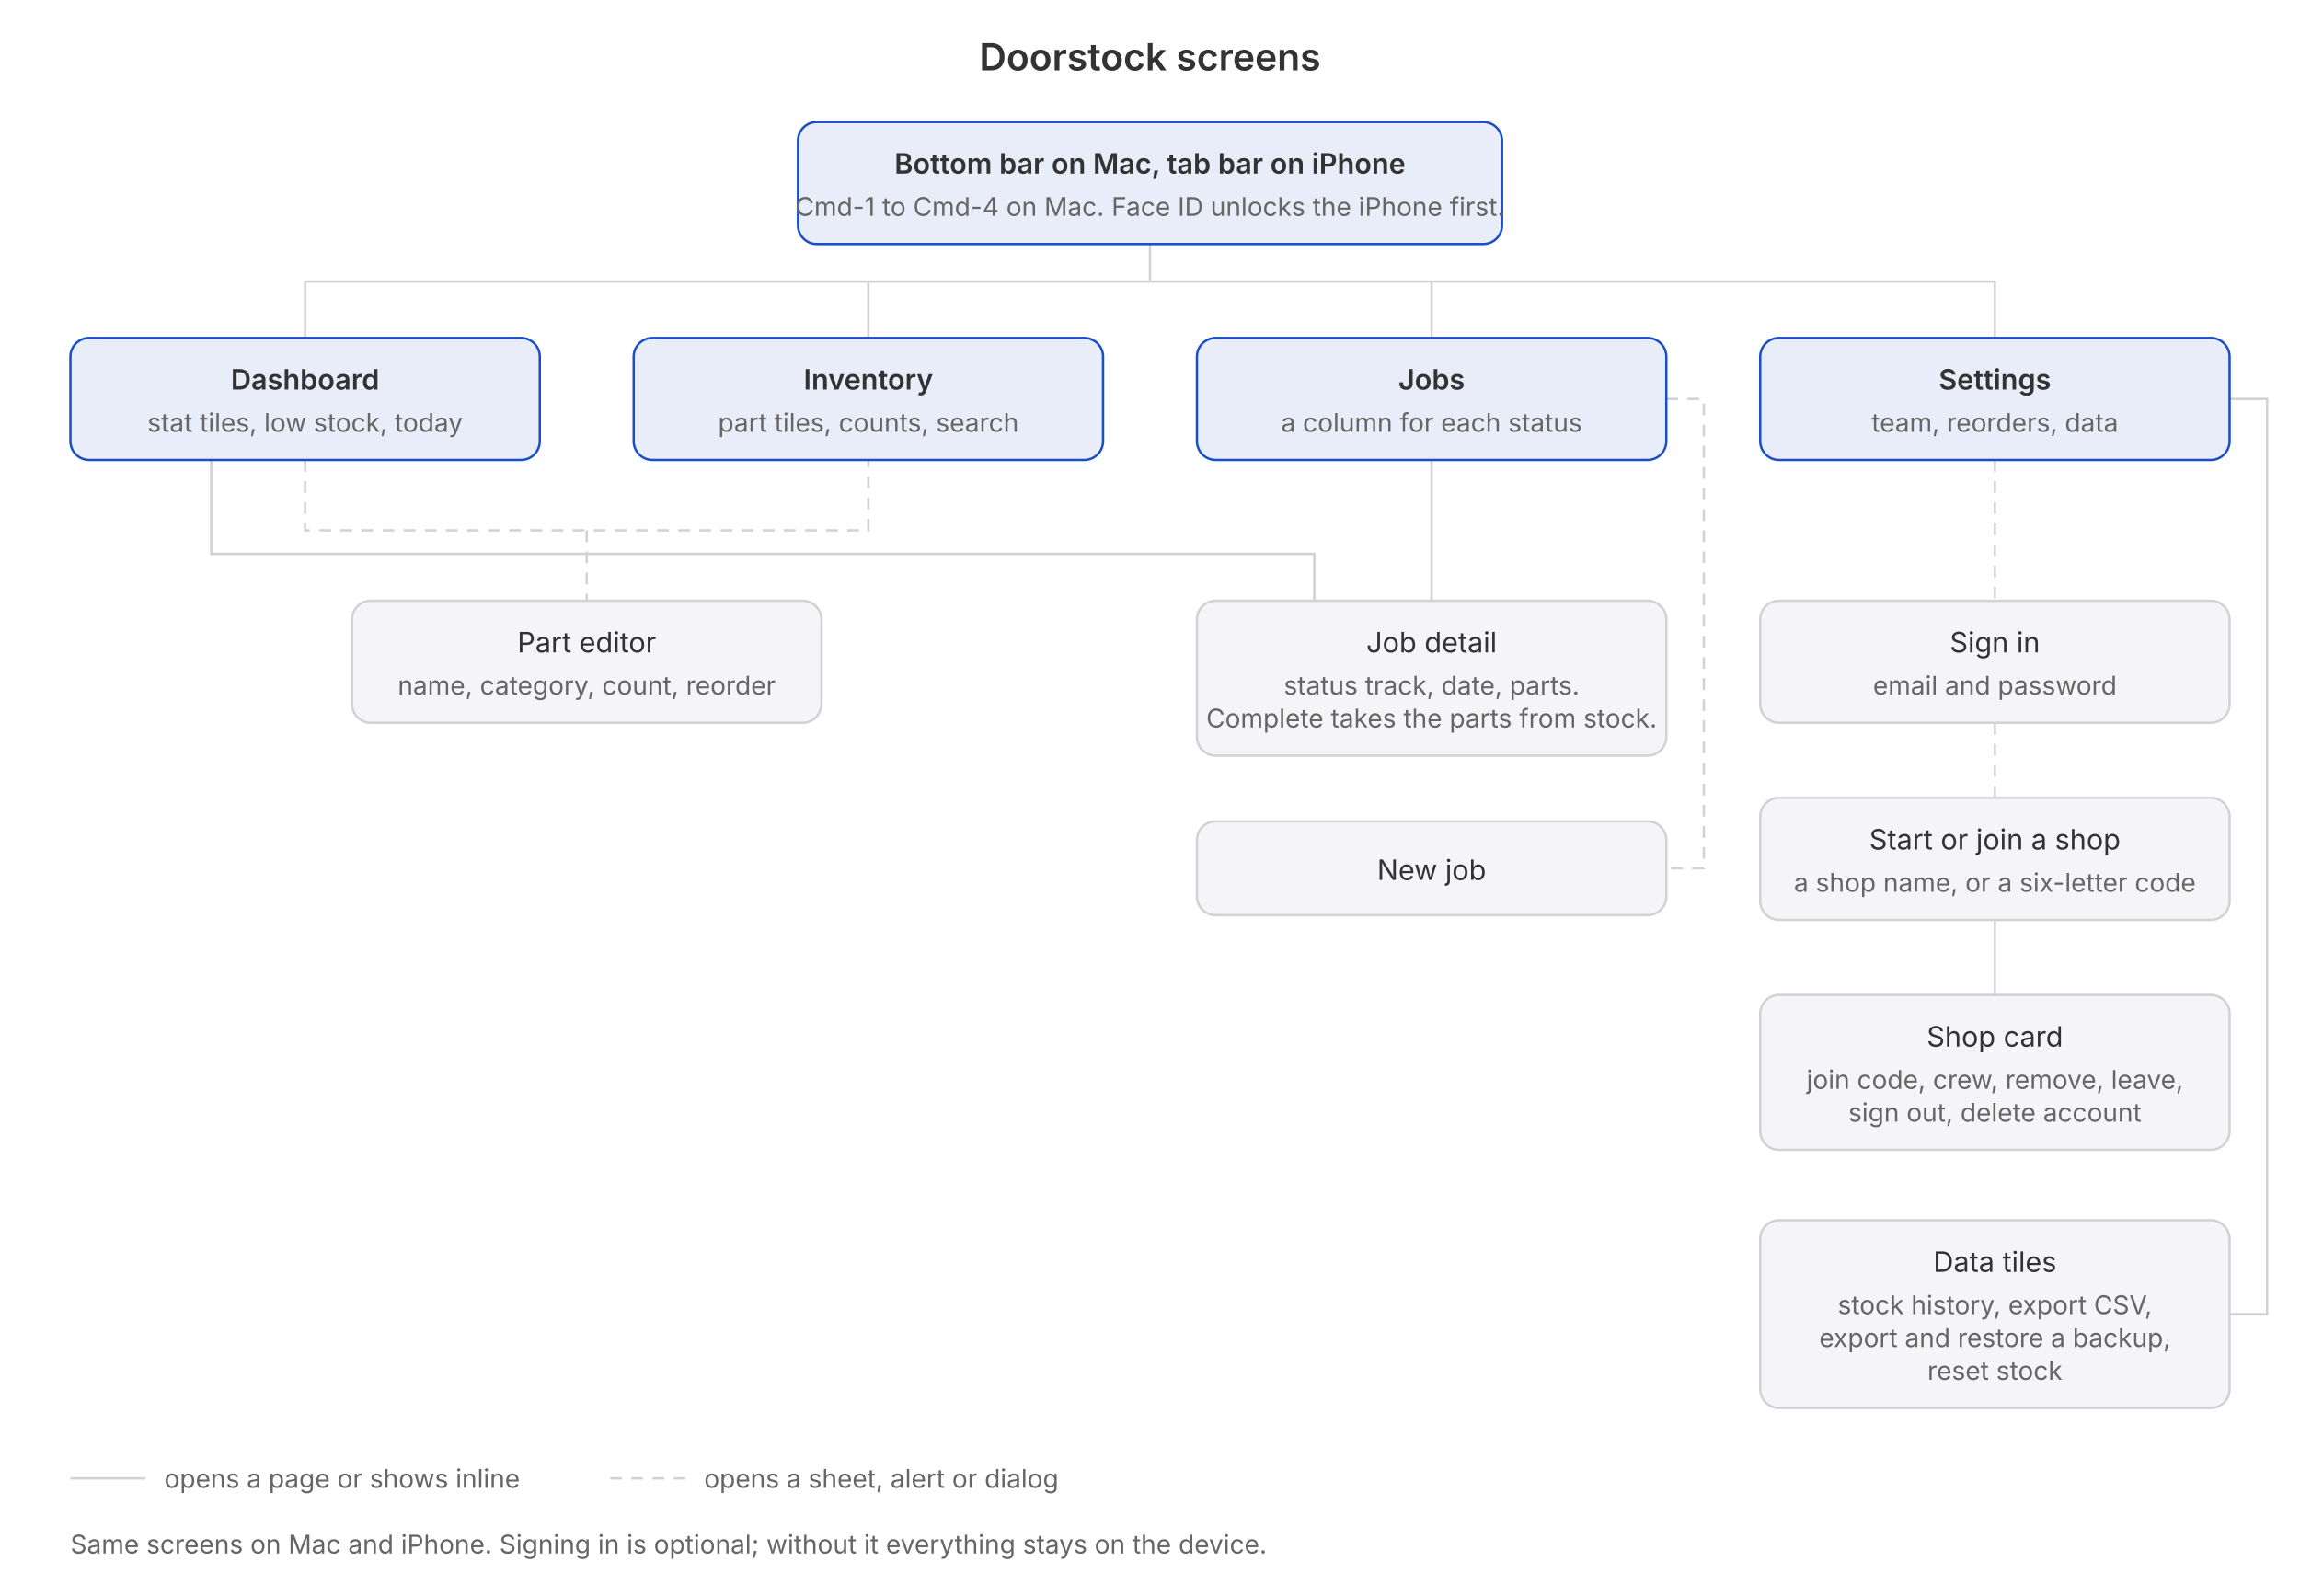
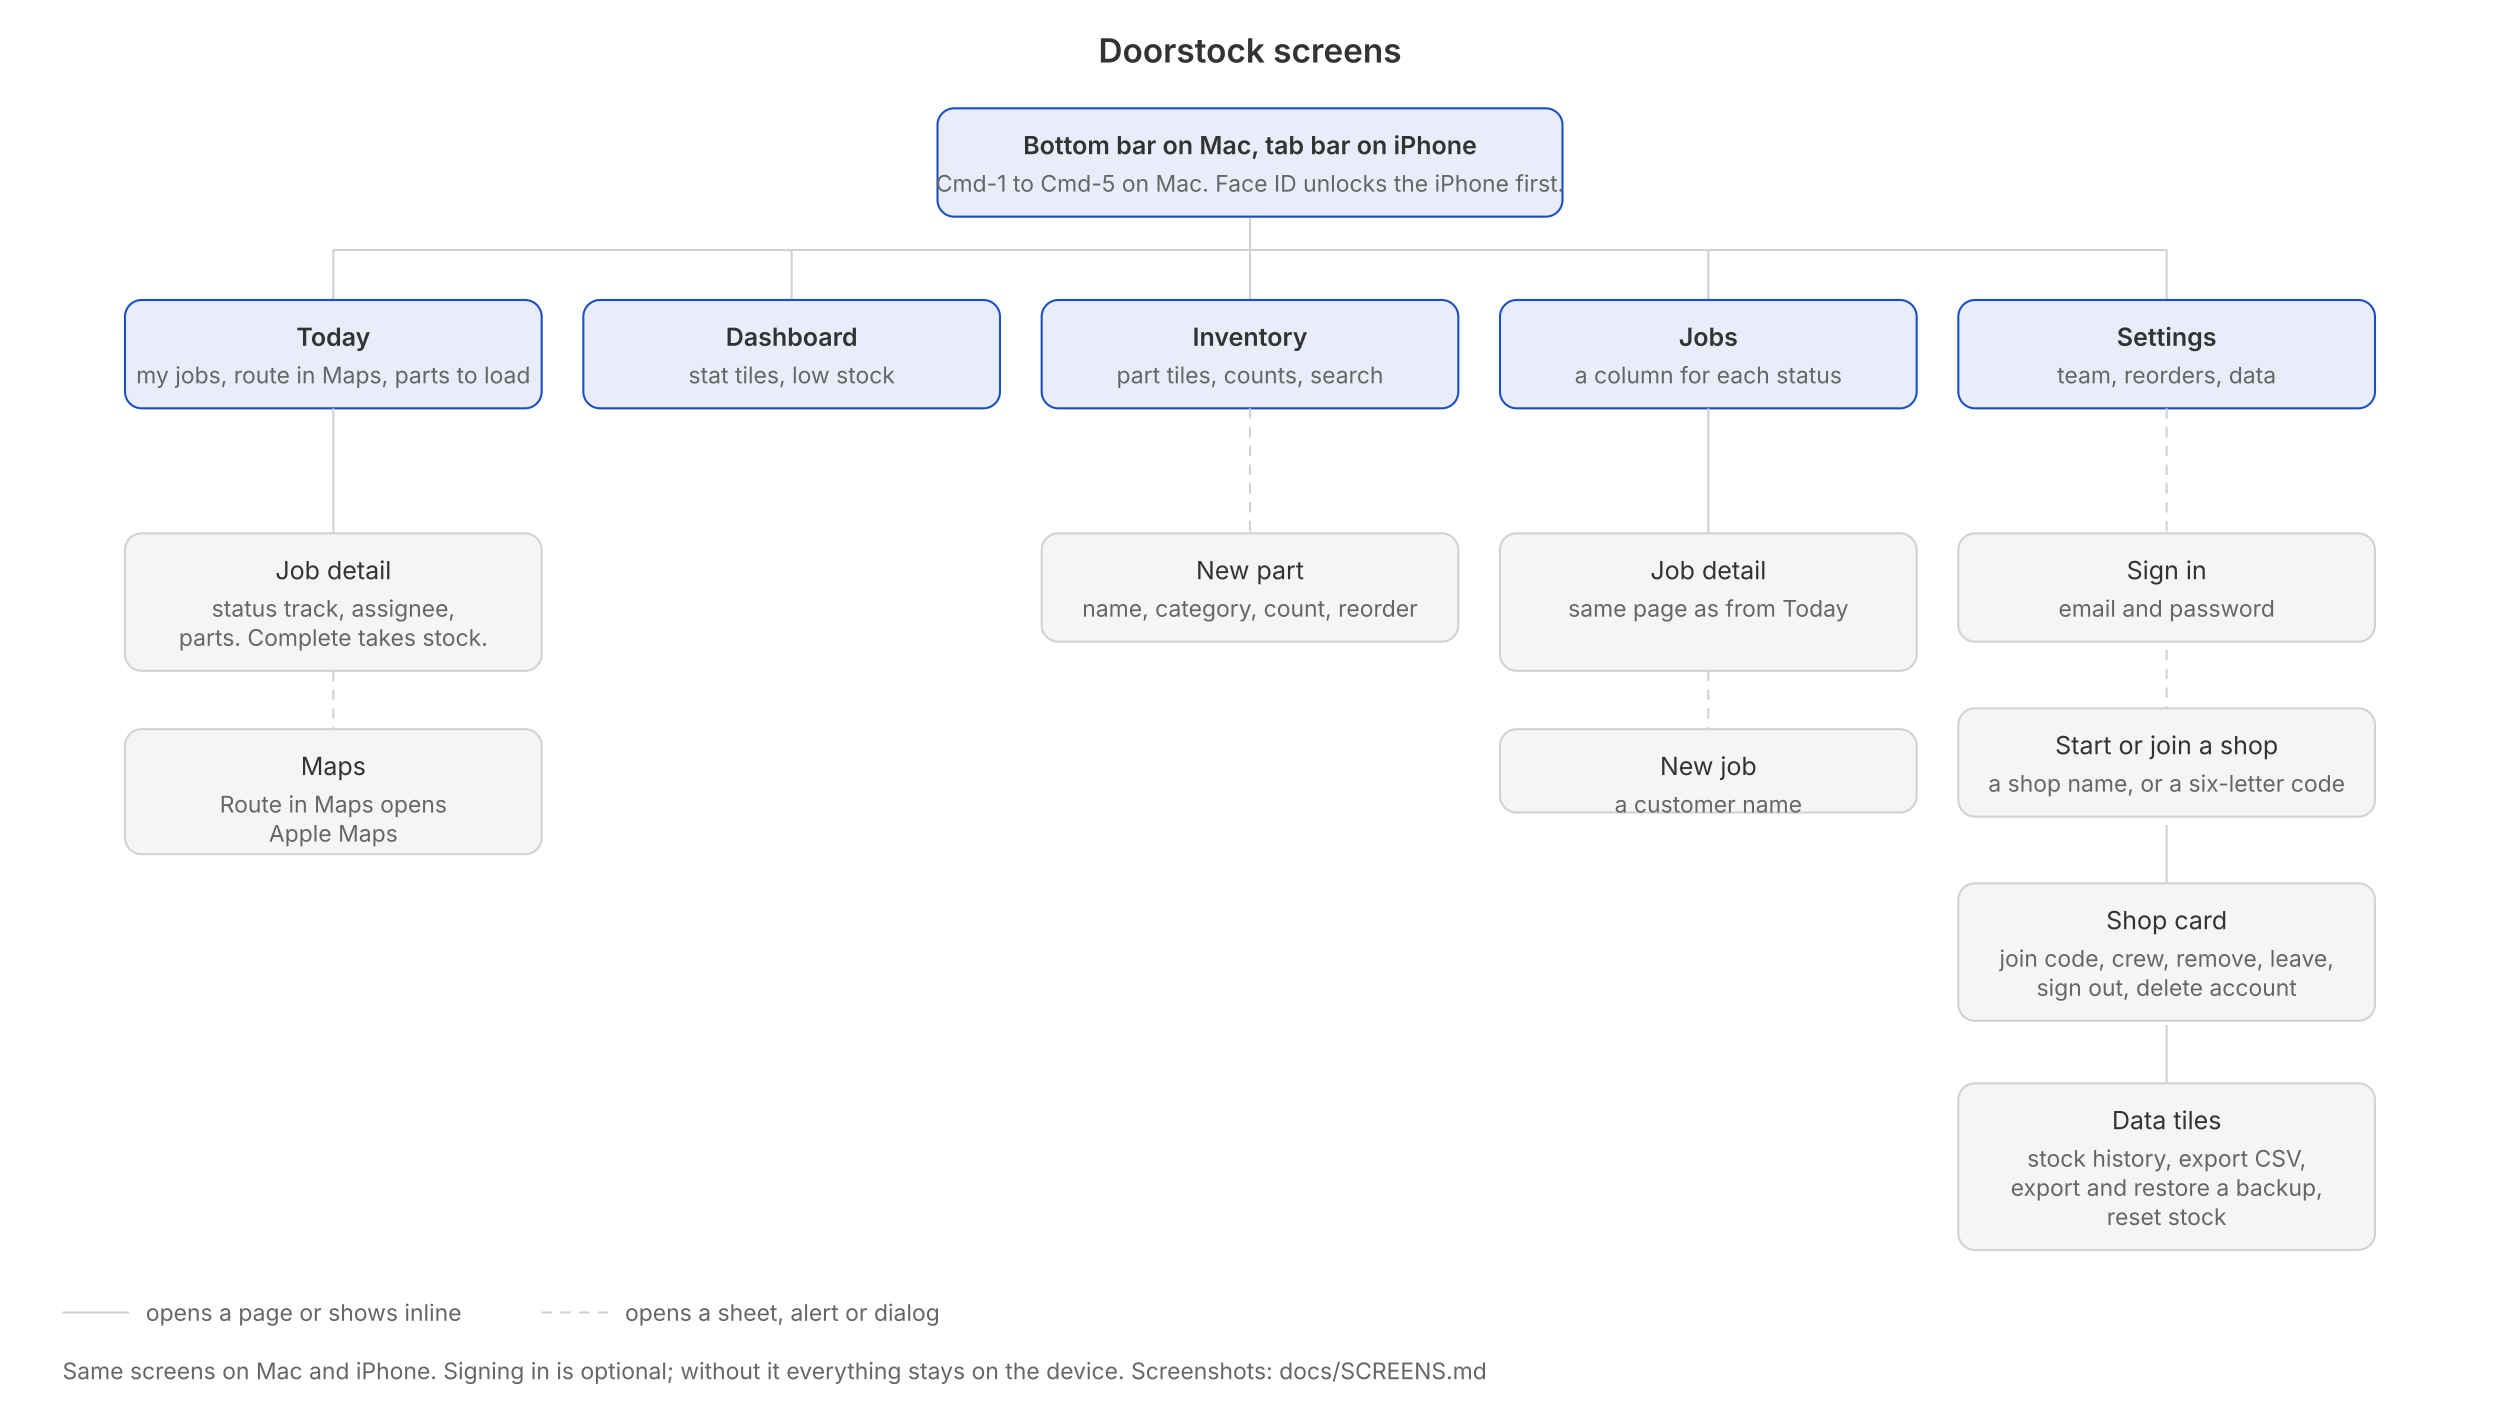
- <svg xmlns="http://www.w3.org/2000/svg" width="980" height="680" style="background:#fff;font-family:-apple-system,BlinkMacSystemFont,sans-serif" viewBox="0 0 980 680">
-   <text x="490" y="30" fill="#333" font-size="16" font-weight="600" text-anchor="middle">Doorstock screens</text>
+ <svg xmlns="http://www.w3.org/2000/svg" width="1200" height="680" style="background:#fff;font-family:-apple-system,BlinkMacSystemFont,sans-serif" viewBox="0 0 1200 680">
+   <text x="600" y="30" fill="#333" font-size="16" font-weight="600" text-anchor="middle">Doorstock screens</text>
  <g fill="none" stroke="#d1d1d6">
-     <path d="M490 104V120M130 120H850M130 120V144M370 120V144M610 120V144M850 120V144" />
-     <path d="M90 196V236H560V256M610 196V256" />
-     <path stroke-dasharray="5 4" d="M130 196V226H370V196M250 226V256M710 170H726V370H710M850 196V256M850 308V340" />
-     <path d="M850 392V424M950 170H966V560H950" />
+     <path d="M600 104V120M160 120H1040M160 120V144M380 120V144M600 120V144M820 120V144M1040 120V144" />
  </g>
-   <g fill="#1b4fc4" fill-opacity=".1" stroke="#1b4fc4">
-     <rect width="300" height="52" x="340" y="52" rx="8" />
-     <rect width="200" height="52" x="30" y="144" rx="8" />
-     <rect width="200" height="52" x="270" y="144" rx="8" />
-     <rect width="200" height="52" x="510" y="144" rx="8" />
-     <rect width="200" height="52" x="750" y="144" rx="8" />
-   </g>
-   <g fill="#f5f5f7" stroke="#d1d1d6">
-     <rect width="200" height="52" x="150" y="256" rx="8" />
-     <rect width="200" height="66" x="510" y="256" rx="8" />
-     <rect width="200" height="40" x="510" y="350" rx="8" />
-     <rect width="200" height="52" x="750" y="256" rx="8" />
-     <rect width="200" height="52" x="750" y="340" rx="8" />
-     <rect width="200" height="66" x="750" y="424" rx="8" />
-     <rect width="200" height="80" x="750" y="520" rx="8" />
-   </g>
-   <g fill="#333" font-size="12" text-anchor="middle">
-     <text x="490" y="74" font-weight="600">Bottom bar on Mac, tab bar on iPhone</text>
-     <text x="130" y="166" font-weight="600">Dashboard</text>
-     <text x="370" y="166" font-weight="600">Inventory</text>
-     <text x="610" y="166" font-weight="600">Jobs</text>
-     <text x="850" y="166" font-weight="600">Settings</text>
-     <text x="250" y="278">Part editor</text>
-     <text x="610" y="278">Job detail</text>
-     <text x="610" y="375">New job</text>
-     <text x="850" y="278">Sign in</text>
-     <text x="850" y="362">Start or join a shop</text>
-     <text x="850" y="446">Shop card</text>
-     <text x="850" y="542">Data tiles</text>
-   </g>
-   <g fill="#666" font-size="11" text-anchor="middle">
-     <text x="490" y="92">Cmd-1 to Cmd-4 on Mac. Face ID unlocks the iPhone first.</text>
-     <text x="130" y="184">stat tiles, low stock, today</text>
-     <text x="370" y="184">part tiles, counts, search</text>
-     <text x="610" y="184">a column for each status</text>
-     <text x="850" y="184">team, reorders, data</text>
-     <text x="250" y="296">name, category, count, reorder</text>
-     <text x="610" y="296">status track, date, parts.</text>
-     <text x="610" y="310">Complete takes the parts from stock.</text>
-     <text x="850" y="296">email and password</text>
-     <text x="850" y="380">a shop name, or a six-letter code</text>
-     <text x="850" y="464">join code, crew, remove, leave,</text>
-     <text x="850" y="478">sign out, delete account</text>
-     <text x="850" y="560">stock history, export CSV,</text>
-     <text x="850" y="574">export and restore a backup,</text>
-     <text x="850" y="588">reset stock</text>
-   </g>
+   <rect width="300" height="52" x="450" y="52" rx="8" fill="#1b4fc4" fill-opacity=".1" stroke="#1b4fc4" />
+   <rect width="200" height="52" x="60" y="144" rx="8" fill="#1b4fc4" fill-opacity=".1" stroke="#1b4fc4" />
+   <text x="160" y="166" fill="#333" font-size="12" font-weight="600" text-anchor="middle">Today</text>
+   <text x="160" y="184" fill="#666" font-size="11" text-anchor="middle">my jobs, route in Maps, parts to load</text>
+   <rect width="200" height="52" x="280" y="144" rx="8" fill="#1b4fc4" fill-opacity=".1" stroke="#1b4fc4" />
+   <text x="380" y="166" fill="#333" font-size="12" font-weight="600" text-anchor="middle">Dashboard</text>
+   <text x="380" y="184" fill="#666" font-size="11" text-anchor="middle">stat tiles, low stock</text>
+   <rect width="200" height="52" x="500" y="144" rx="8" fill="#1b4fc4" fill-opacity=".1" stroke="#1b4fc4" />
+   <text x="600" y="166" fill="#333" font-size="12" font-weight="600" text-anchor="middle">Inventory</text>
+   <text x="600" y="184" fill="#666" font-size="11" text-anchor="middle">part tiles, counts, search</text>
+   <rect width="200" height="52" x="720" y="144" rx="8" fill="#1b4fc4" fill-opacity=".1" stroke="#1b4fc4" />
+   <text x="820" y="166" fill="#333" font-size="12" font-weight="600" text-anchor="middle">Jobs</text>
+   <text x="820" y="184" fill="#666" font-size="11" text-anchor="middle">a column for each status</text>
+   <rect width="200" height="52" x="940" y="144" rx="8" fill="#1b4fc4" fill-opacity=".1" stroke="#1b4fc4" />
+   <text x="1040" y="166" fill="#333" font-size="12" font-weight="600" text-anchor="middle">Settings</text>
+   <text x="1040" y="184" fill="#666" font-size="11" text-anchor="middle">team, reorders, data</text>
+   <text x="600" y="74" fill="#333" font-size="12" font-weight="600" text-anchor="middle">Bottom bar on Mac, tab bar on iPhone</text>
+   <text x="600" y="92" fill="#666" font-size="11" text-anchor="middle">Cmd-1 to Cmd-5 on Mac. Face ID unlocks the iPhone first.</text>
+   <path d="M160 196V256" stroke="#d1d1d6" fill="none" />
+   <rect width="200" height="66" x="60" y="256" rx="8" fill="#f5f5f7" stroke="#d1d1d6" />
+   <text x="160" y="278" fill="#333" font-size="12" text-anchor="middle">Job detail</text>
+   <text x="160" y="296" fill="#666" font-size="11" text-anchor="middle">status track, assignee,</text>
+   <text x="160" y="310" fill="#666" font-size="11" text-anchor="middle">parts. Complete takes stock.</text>
+   <path d="M160 322V350" stroke="#d1d1d6" fill="none" stroke-dasharray="5 4" />
+   <rect width="200" height="60" x="60" y="350" rx="8" fill="#f5f5f7" stroke="#d1d1d6" />
+   <text x="160" y="372" fill="#333" font-size="12" text-anchor="middle">Maps</text>
+   <text x="160" y="390" fill="#666" font-size="11" text-anchor="middle">Route in Maps opens</text>
+   <text x="160" y="404" fill="#666" font-size="11" text-anchor="middle">Apple Maps</text>
+   <path d="M600 196V256" stroke="#d1d1d6" fill="none" stroke-dasharray="5 4" />
+   <rect width="200" height="52" x="500" y="256" rx="8" fill="#f5f5f7" stroke="#d1d1d6" />
+   <text x="600" y="278" fill="#333" font-size="12" text-anchor="middle">New part</text>
+   <text x="600" y="296" fill="#666" font-size="11" text-anchor="middle">name, category, count, reorder</text>
+   <path d="M820 196V256" stroke="#d1d1d6" fill="none" />
+   <rect width="200" height="66" x="720" y="256" rx="8" fill="#f5f5f7" stroke="#d1d1d6" />
+   <text x="820" y="278" fill="#333" font-size="12" text-anchor="middle">Job detail</text>
+   <text x="820" y="296" fill="#666" font-size="11" text-anchor="middle">same page as from Today</text>
+   <path d="M820 322V350" stroke="#d1d1d6" fill="none" stroke-dasharray="5 4" />
+   <rect width="200" height="40" x="720" y="350" rx="8" fill="#f5f5f7" stroke="#d1d1d6" />
+   <text x="820" y="372" fill="#333" font-size="12" text-anchor="middle">New job</text>
+   <text x="820" y="390" fill="#666" font-size="11" text-anchor="middle">a customer name</text>
+   <path d="M1040 196V256" stroke="#d1d1d6" fill="none" stroke-dasharray="5 4" />
+   <rect width="200" height="52" x="940" y="256" rx="8" fill="#f5f5f7" stroke="#d1d1d6" />
+   <text x="1040" y="278" fill="#333" font-size="12" text-anchor="middle">Sign in</text>
+   <text x="1040" y="296" fill="#666" font-size="11" text-anchor="middle">email and password</text>
+   <path d="M1040 312V340" stroke="#d1d1d6" fill="none" stroke-dasharray="5 4" />
+   <rect width="200" height="52" x="940" y="340" rx="8" fill="#f5f5f7" stroke="#d1d1d6" />
+   <text x="1040" y="362" fill="#333" font-size="12" text-anchor="middle">Start or join a shop</text>
+   <text x="1040" y="380" fill="#666" font-size="11" text-anchor="middle">a shop name, or a six-letter code</text>
+   <path d="M1040 396V424" stroke="#d1d1d6" fill="none" />
+   <rect width="200" height="66" x="940" y="424" rx="8" fill="#f5f5f7" stroke="#d1d1d6" />
+   <text x="1040" y="446" fill="#333" font-size="12" text-anchor="middle">Shop card</text>
+   <text x="1040" y="464" fill="#666" font-size="11" text-anchor="middle">join code, crew, remove, leave,</text>
+   <text x="1040" y="478" fill="#666" font-size="11" text-anchor="middle">sign out, delete account</text>
+   <path d="M1040 492V520" stroke="#d1d1d6" fill="none" />
+   <rect width="200" height="80" x="940" y="520" rx="8" fill="#f5f5f7" stroke="#d1d1d6" />
+   <text x="1040" y="542" fill="#333" font-size="12" text-anchor="middle">Data tiles</text>
+   <text x="1040" y="560" fill="#666" font-size="11" text-anchor="middle">stock history, export CSV,</text>
+   <text x="1040" y="574" fill="#666" font-size="11" text-anchor="middle">export and restore a backup,</text>
+   <text x="1040" y="588" fill="#666" font-size="11" text-anchor="middle">reset stock</text>
  <g font-size="11" fill="#666">
    <path stroke="#d1d1d6" d="M30 630H62" />
    <text x="70" y="634">opens a page or shows inline</text>
    <path stroke="#d1d1d6" stroke-dasharray="5 4" d="M260 630H292" />
    <text x="300" y="634">opens a sheet, alert or dialog</text>
-     <text x="30" y="662">Same screens on Mac and iPhone. Signing in is optional; without it everything stays on the device.</text>
+     <text x="30" y="662">Same screens on Mac and iPhone. Signing in is optional; without it everything stays on the device. Screenshots: docs/SCREENS.md</text>
  </g>
</svg>
